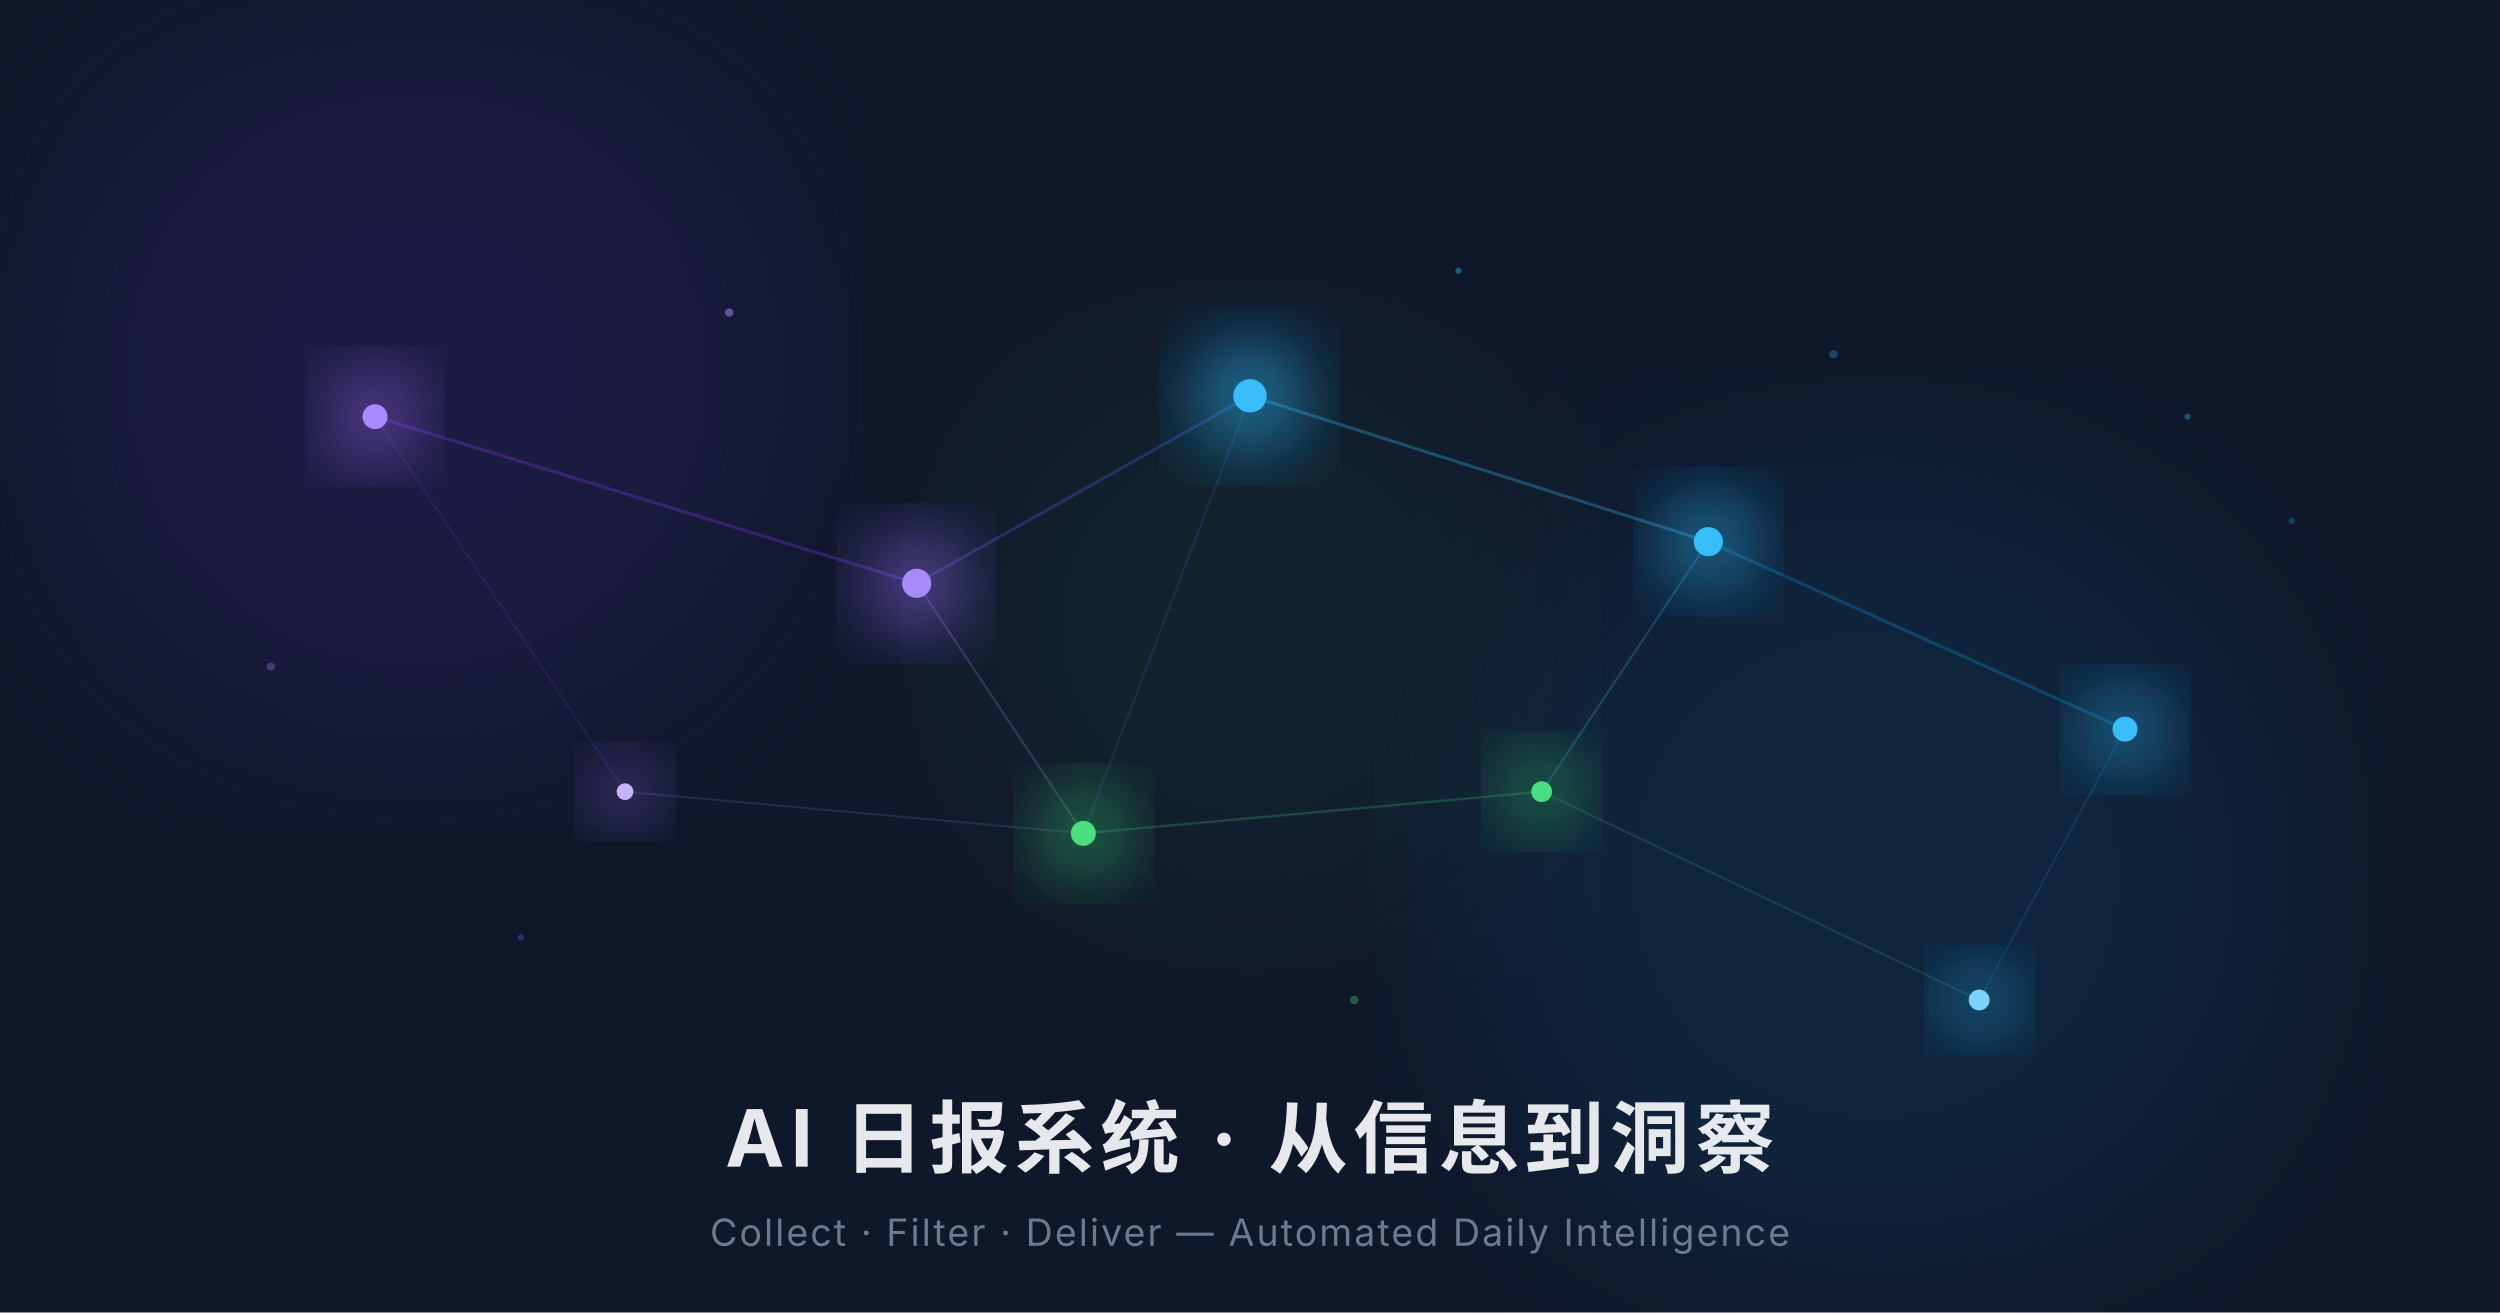
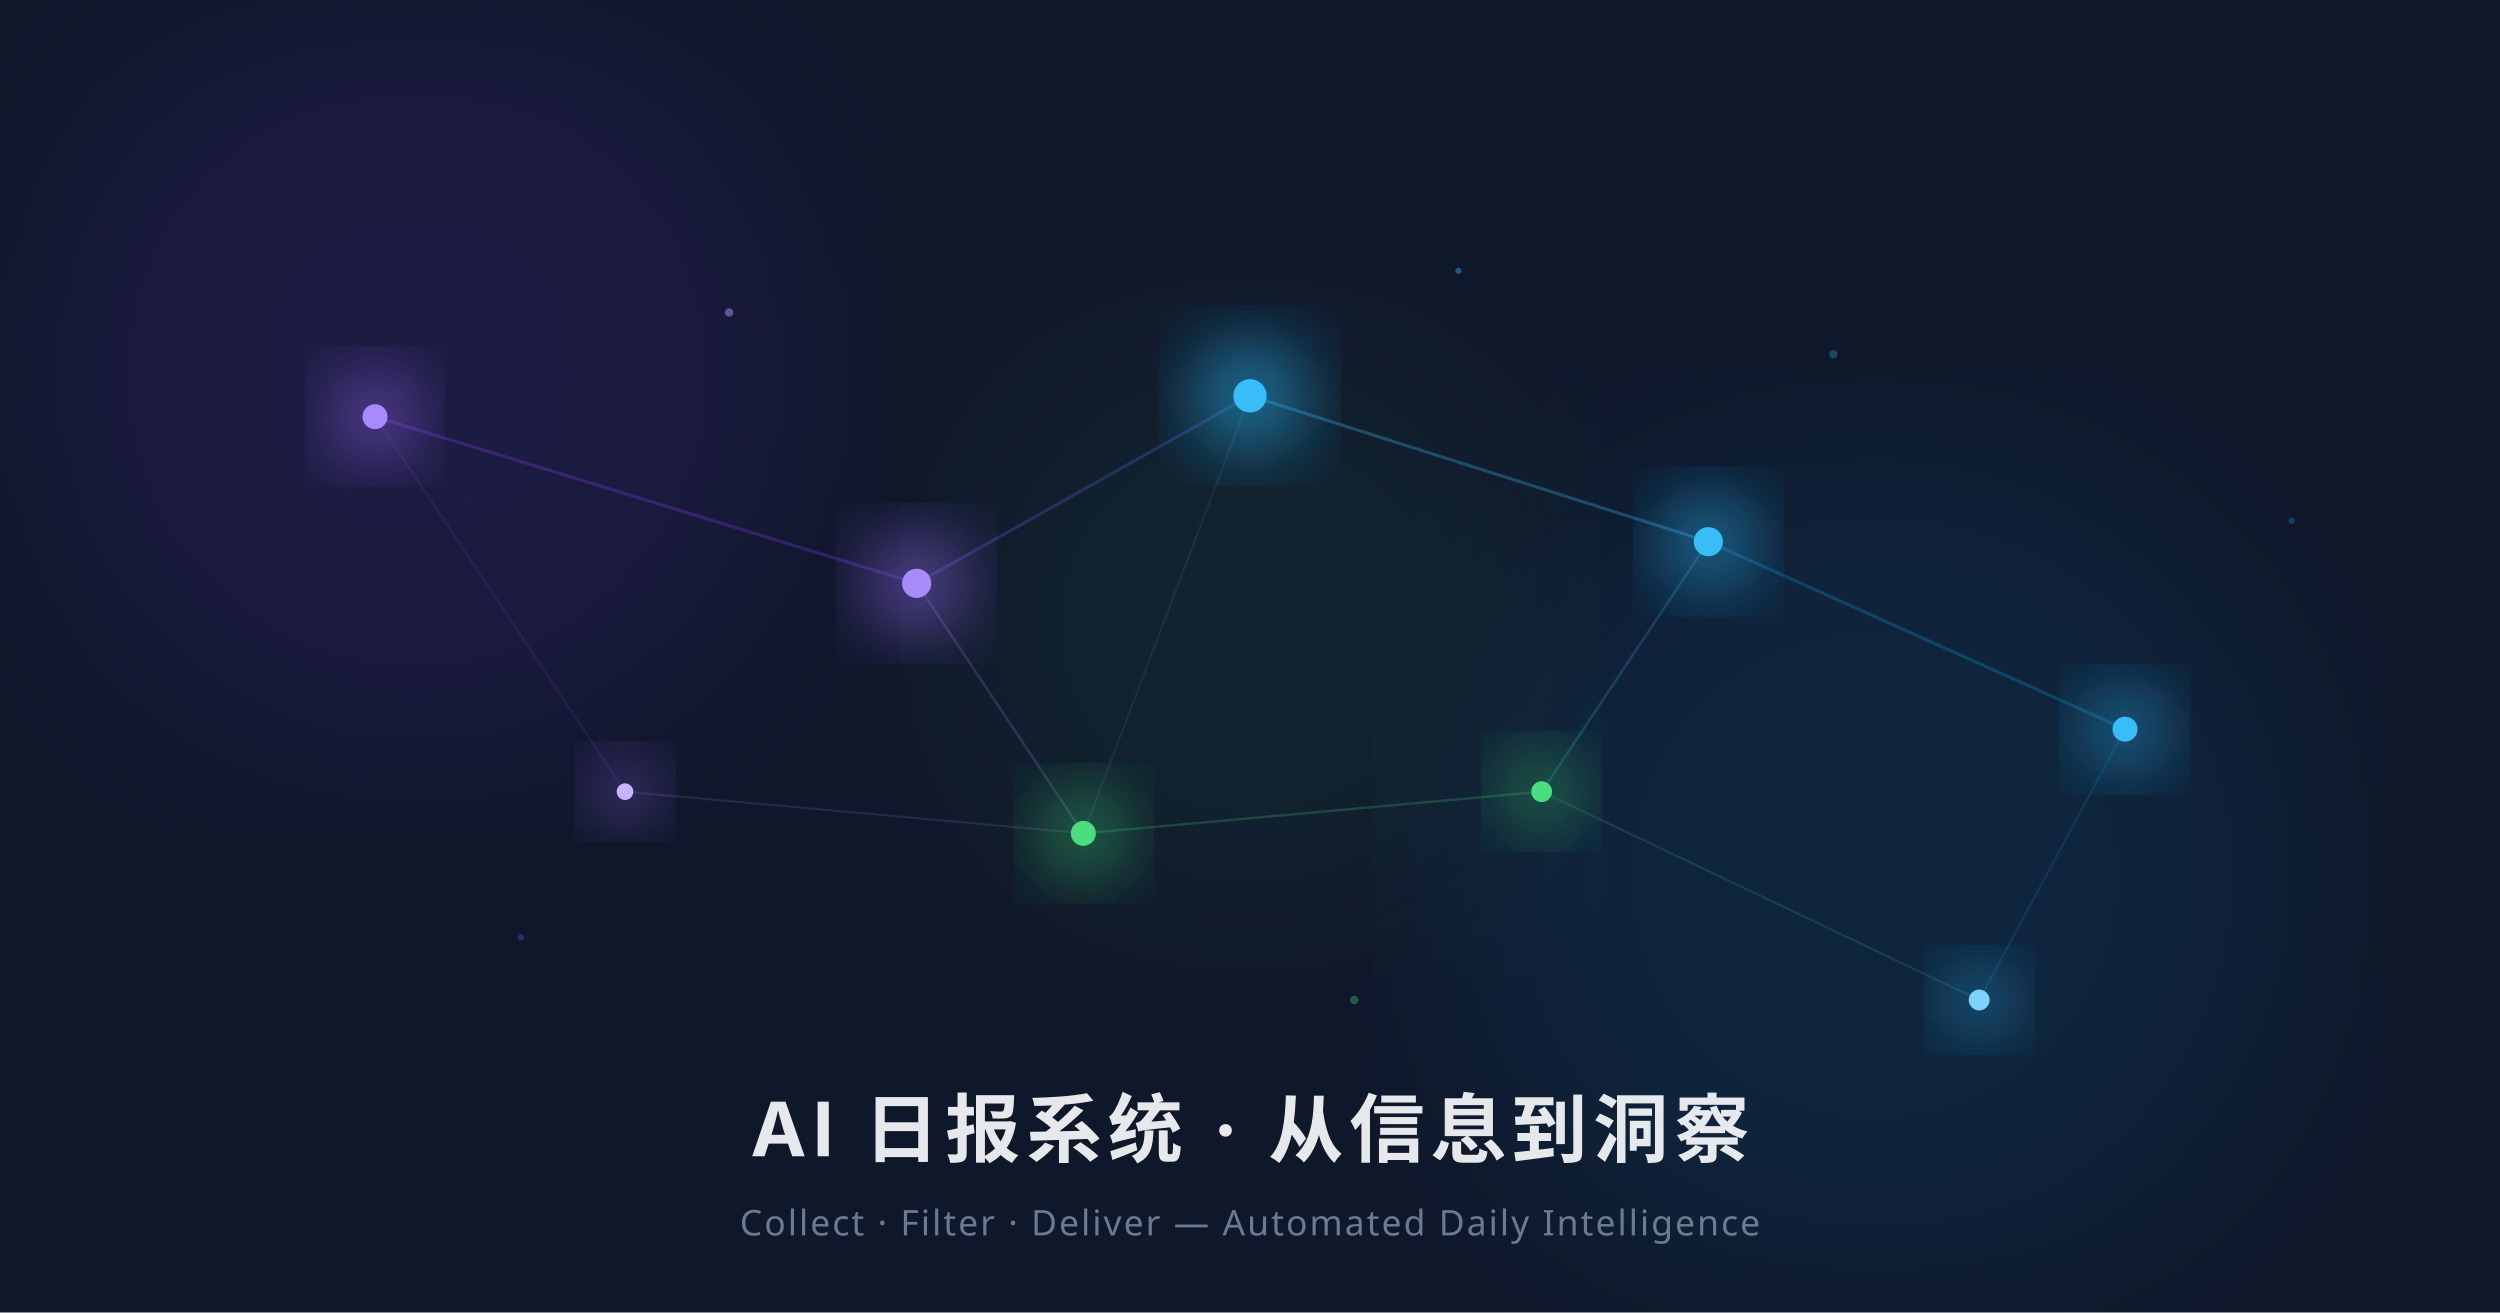
<svg xmlns="http://www.w3.org/2000/svg" width="1200" height="630" viewBox="0 0 1200 630" fill="none">
  <defs>
    <linearGradient id="cbg" x1="0" y1="0" x2="1200" y2="630">
      <stop offset="0" stop-color="#0F172A" />
      <stop offset="0.4" stop-color="#1E1B4B" />
      <stop offset="1" stop-color="#0F172A" />
    </linearGradient>
-     <filter id="glow1">
-       <feGaussianBlur stdDeviation="32" />
-     </filter>
    <filter id="glow2">
      <feGaussianBlur stdDeviation="48" />
    </filter>
    <filter id="glow3">
      <feGaussianBlur stdDeviation="18" />
    </filter>
    <linearGradient id="lineG" x1="0" y1="0" x2="1200" y2="0">
      <stop offset="0" stop-color="#7C3AED" stop-opacity="0" />
      <stop offset="0.3" stop-color="#7C3AED" stop-opacity="0.6" />
      <stop offset="0.7" stop-color="#38BDF8" stop-opacity="0.6" />
      <stop offset="1" stop-color="#38BDF8" stop-opacity="0" />
    </linearGradient>
-     <radialGradient id="node1" cx="0.5" cy="0.5" r="0.5">
+     <radialGradient id="n1" cx="0.5" cy="0.5" r="0.5">
      <stop offset="0" stop-color="#A78BFA" />
      <stop offset="1" stop-color="#7C3AED" stop-opacity="0" />
    </radialGradient>
-     <radialGradient id="node2" cx="0.5" cy="0.5" r="0.5">
+     <radialGradient id="n2" cx="0.5" cy="0.5" r="0.5">
      <stop offset="0" stop-color="#38BDF8" />
      <stop offset="1" stop-color="#0EA5E9" stop-opacity="0" />
    </radialGradient>
-     <radialGradient id="node3" cx="0.5" cy="0.5" r="0.5">
+     <radialGradient id="n3" cx="0.5" cy="0.5" r="0.5">
      <stop offset="0" stop-color="#4ADE80" />
      <stop offset="1" stop-color="#16A34A" stop-opacity="0" />
    </radialGradient>
  </defs>
  <rect width="1200" height="630" fill="url(#cbg)" />
  <circle cx="200" cy="180" r="180" fill="#7C3AED" opacity="0.12" filter="url(#glow2)" />
  <circle cx="900" cy="420" r="200" fill="#0EA5E9" opacity="0.1" filter="url(#glow2)" />
  <circle cx="600" cy="300" r="140" fill="#4ADE80" opacity="0.06" filter="url(#glow2)" />
  <line x1="180" y1="200" x2="440" y2="280" stroke="#7C3AED" stroke-width="1.5" opacity="0.3" />
  <line x1="440" y1="280" x2="600" y2="190" stroke="#6366F1" stroke-width="1.5" opacity="0.25" />
  <line x1="600" y1="190" x2="820" y2="260" stroke="#38BDF8" stroke-width="1.5" opacity="0.3" />
  <line x1="820" y1="260" x2="1020" y2="350" stroke="#0EA5E9" stroke-width="1.5" opacity="0.25" />
  <line x1="440" y1="280" x2="520" y2="400" stroke="#A78BFA" stroke-width="1.2" opacity="0.2" />
  <line x1="520" y1="400" x2="740" y2="380" stroke="#4ADE80" stroke-width="1.2" opacity="0.2" />
  <line x1="740" y1="380" x2="820" y2="260" stroke="#38BDF8" stroke-width="1.2" opacity="0.2" />
  <line x1="600" y1="190" x2="520" y2="400" stroke="#6366F1" stroke-width="1" opacity="0.15" />
  <line x1="180" y1="200" x2="300" y2="380" stroke="#7C3AED" stroke-width="1" opacity="0.15" />
  <line x1="300" y1="380" x2="520" y2="400" stroke="#A78BFA" stroke-width="1" opacity="0.15" />
  <line x1="1020" y1="350" x2="950" y2="480" stroke="#0EA5E9" stroke-width="1" opacity="0.15" />
  <line x1="740" y1="380" x2="950" y2="480" stroke="#4ADE80" stroke-width="1" opacity="0.15" />
-   <circle cx="180" cy="200" r="28" fill="url(#node1)" filter="url(#glow3)" />
+   <circle cx="180" cy="200" r="28" fill="url(#n1)" filter="url(#glow3)" />
  <circle cx="180" cy="200" r="6" fill="#A78BFA" />
-   <circle cx="440" cy="280" r="32" fill="url(#node1)" filter="url(#glow3)" />
+   <circle cx="440" cy="280" r="32" fill="url(#n1)" filter="url(#glow3)" />
  <circle cx="440" cy="280" r="7" fill="#A78BFA" />
-   <circle cx="600" cy="190" r="36" fill="url(#node2)" filter="url(#glow3)" />
+   <circle cx="600" cy="190" r="36" fill="url(#n2)" filter="url(#glow3)" />
  <circle cx="600" cy="190" r="8" fill="#38BDF8" />
-   <circle cx="820" cy="260" r="30" fill="url(#node2)" filter="url(#glow3)" />
+   <circle cx="820" cy="260" r="30" fill="url(#n2)" filter="url(#glow3)" />
  <circle cx="820" cy="260" r="7" fill="#38BDF8" />
-   <circle cx="1020" cy="350" r="26" fill="url(#node2)" filter="url(#glow3)" />
+   <circle cx="1020" cy="350" r="26" fill="url(#n2)" filter="url(#glow3)" />
  <circle cx="1020" cy="350" r="6" fill="#38BDF8" />
-   <circle cx="520" cy="400" r="28" fill="url(#node3)" filter="url(#glow3)" />
+   <circle cx="520" cy="400" r="28" fill="url(#n3)" filter="url(#glow3)" />
  <circle cx="520" cy="400" r="6" fill="#4ADE80" />
-   <circle cx="740" cy="380" r="24" fill="url(#node3)" filter="url(#glow3)" />
+   <circle cx="740" cy="380" r="24" fill="url(#n3)" filter="url(#glow3)" />
  <circle cx="740" cy="380" r="5" fill="#4ADE80" />
-   <circle cx="300" cy="380" r="20" fill="url(#node1)" filter="url(#glow3)" />
+   <circle cx="300" cy="380" r="20" fill="url(#n1)" filter="url(#glow3)" />
  <circle cx="300" cy="380" r="4" fill="#C4B5FD" />
-   <circle cx="950" cy="480" r="22" fill="url(#node2)" filter="url(#glow3)" />
+   <circle cx="950" cy="480" r="22" fill="url(#n2)" filter="url(#glow3)" />
  <circle cx="950" cy="480" r="5" fill="#7DD3FC" />
-   <rect x="0" y="310" width="1200" height="2" fill="url(#lineG)" opacity="0.4" />
  <circle cx="350" cy="150" r="2" fill="#A78BFA" opacity="0.5" />
  <circle cx="700" cy="130" r="1.5" fill="#38BDF8" opacity="0.4" />
  <circle cx="880" cy="170" r="2" fill="#38BDF8" opacity="0.3" />
  <circle cx="250" cy="450" r="1.5" fill="#7C3AED" opacity="0.4" />
  <circle cx="650" cy="480" r="2" fill="#4ADE80" opacity="0.35" />
  <circle cx="1100" cy="250" r="1.5" fill="#0EA5E9" opacity="0.3" />
-   <circle cx="130" cy="320" r="2" fill="#A78BFA" opacity="0.3" />
-   <circle cx="1050" cy="200" r="1.5" fill="#38BDF8" opacity="0.35" />
-   <text x="600" y="560" text-anchor="middle" fill="#F8FAFC" font-size="38" font-weight="700" font-family="system-ui, -apple-system, 'PingFang SC', sans-serif" letter-spacing="3" opacity="0.92">AI 日报系统 · 从信息到洞察</text>
-   <text x="600" y="598" text-anchor="middle" fill="#94A3B8" font-size="18" font-weight="400" font-family="system-ui, -apple-system, sans-serif" letter-spacing="1" opacity="0.7">Collect · Filter · Deliver — Automated Daily Intelligence</text>
+   <rect x="0" y="310" width="1200" height="2" fill="url(#lineG)" opacity="0.4" />
+   <text x="600" y="555" text-anchor="middle" fill="#F8FAFC" font-size="36" font-weight="700" font-family="system-ui, -apple-system, 'PingFang SC', sans-serif" letter-spacing="3" opacity="0.92">AI 日报系统 · 从信息到洞察</text>
+   <text x="600" y="593" text-anchor="middle" fill="#94A3B8" font-size="17" font-weight="400" font-family="system-ui" letter-spacing="1" opacity="0.7">Collect · Filter · Deliver — Automated Daily Intelligence</text>
</svg>
